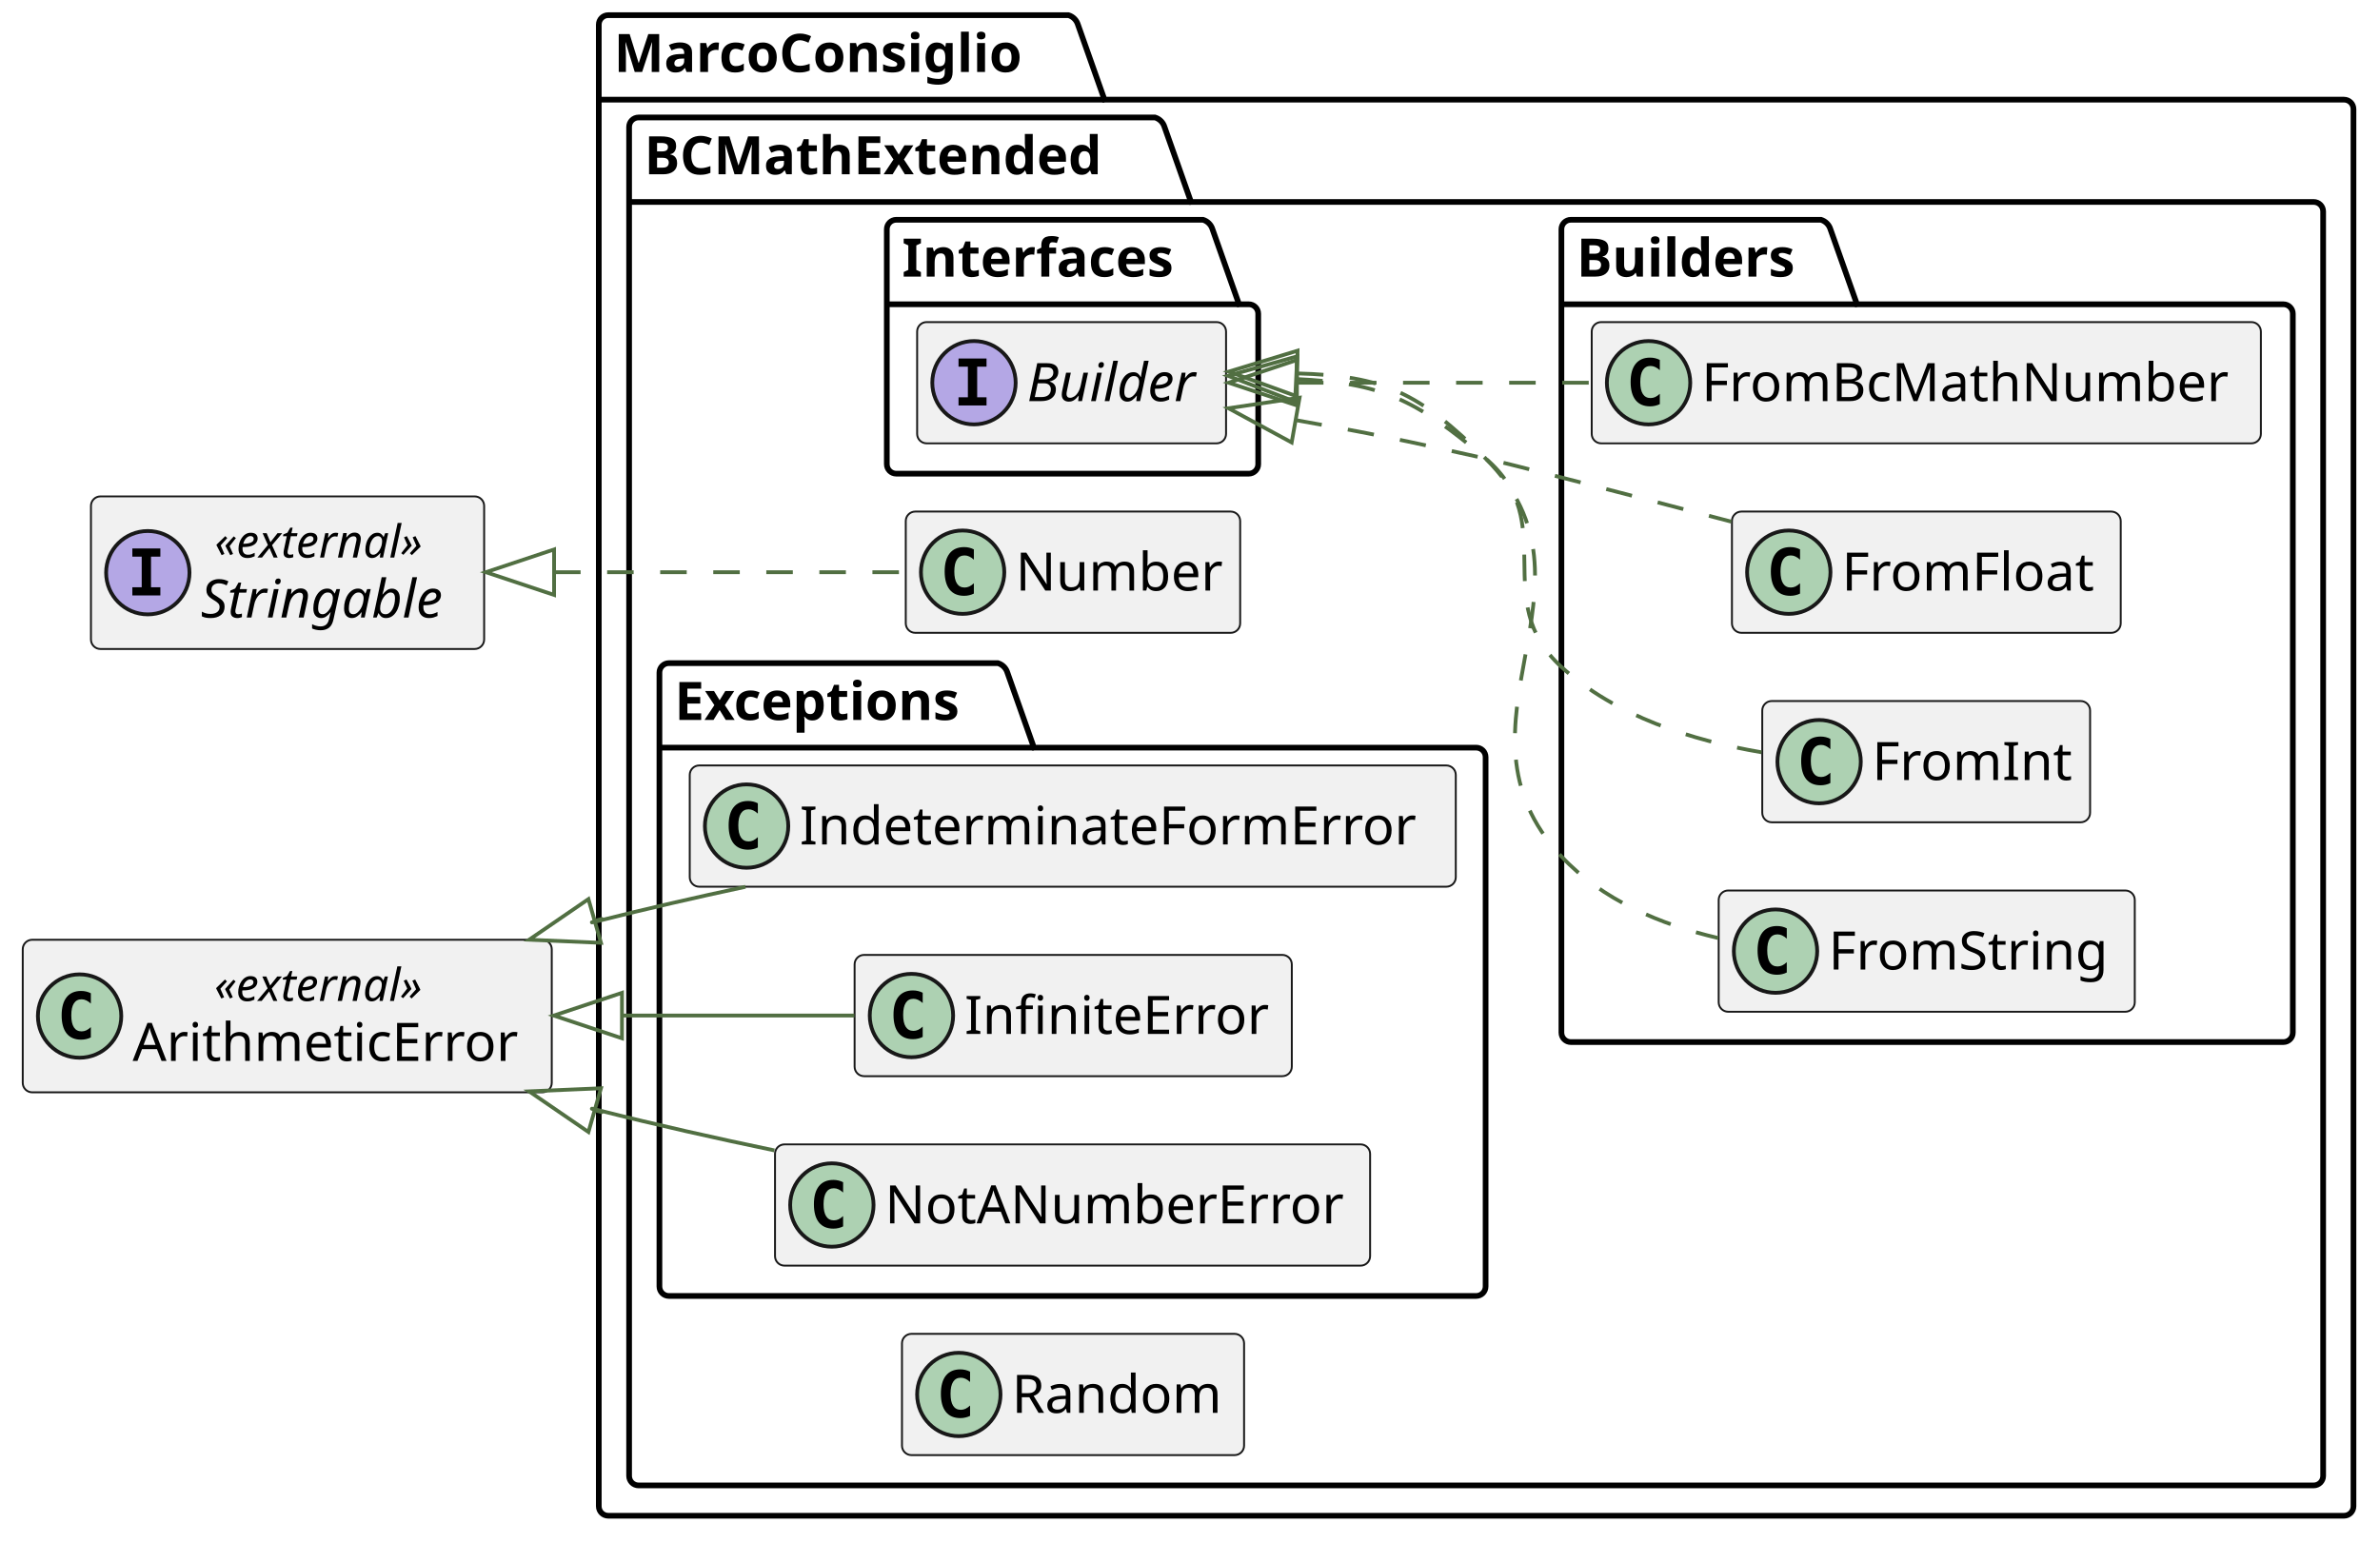
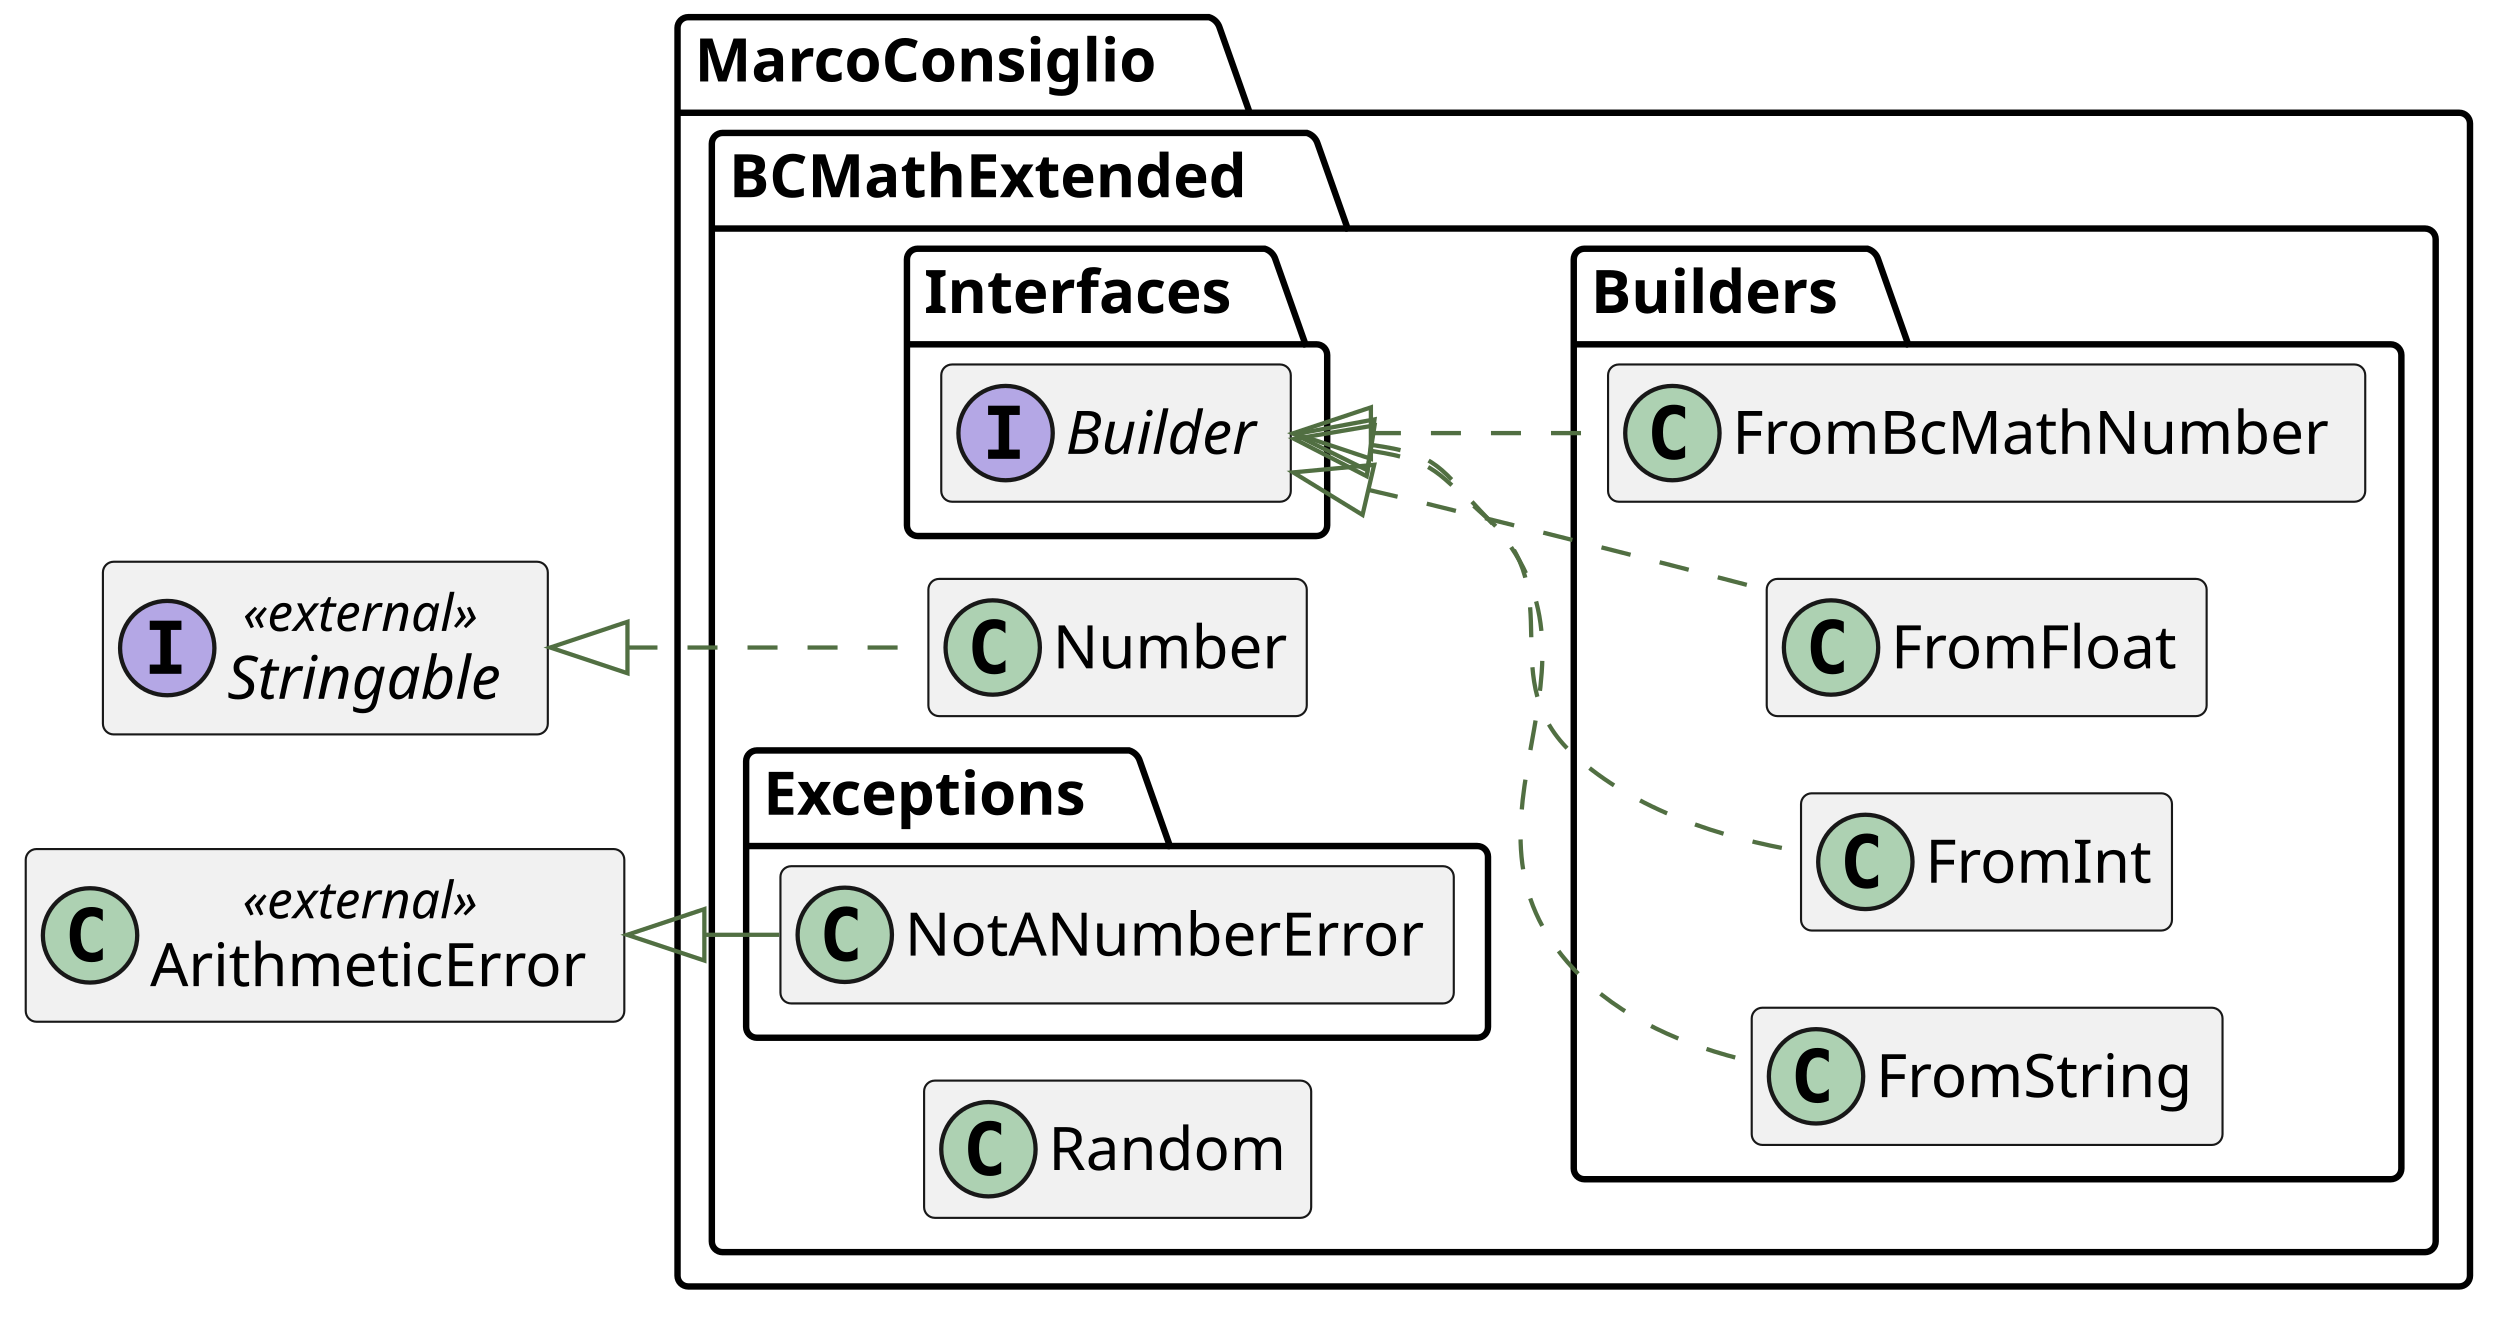
- <svg xmlns="http://www.w3.org/2000/svg" contentStyleType="text/css" data-diagram-type="CLASS" height="407px" preserveAspectRatio="none" style="width:628px;height:407px;background:#FFFFFF;" version="1.1" viewBox="0 0 628 407" width="628px" zoomAndPan="magnify">
+ <svg xmlns="http://www.w3.org/2000/svg" contentStyleType="text/css" data-diagram-type="CLASS" height="307px" preserveAspectRatio="none" style="width:583px;height:307px;background:#FFFFFF;" version="1.1" viewBox="0 0 583 307" width="583px" zoomAndPan="magnify">
  <defs />
  <g>
    <g class="cluster" data-entity="MarcoConsiglio" data-source-line="17" data-uid="ent0005" id="cluster_MarcoConsiglio">
-       <path d="M160.5,4 L281.929,4 A3.75,3.75 0 0 1 284.429,6.5 L291.429,26.297 L618.5,26.297 A2.5,2.5 0 0 1 621,28.797 L621,397.5 A2.5,2.5 0 0 1 618.5,400 L160.5,400 A2.5,2.5 0 0 1 158,397.5 L158,6.5 A2.5,2.5 0 0 1 160.5,4" fill="none" style="stroke:#000000;stroke-width:1.5;" />
+       <path d="M160.5,4 L281.929,4 A3.75,3.75 0 0 1 284.429,6.5 L291.429,26.297 L573.5,26.297 A2.5,2.5 0 0 1 576,28.797 L576,297.5 A2.5,2.5 0 0 1 573.5,300 L160.5,300 A2.5,2.5 0 0 1 158,297.5 L158,6.5 A2.5,2.5 0 0 1 160.5,4" fill="none" style="stroke:#000000;stroke-width:1.5;" />
      <line style="stroke:#000000;stroke-width:1.5;" x1="158" x2="291.429" y1="26.297" y2="26.297" />
      <text fill="#000000" font-family="sans-serif" font-size="14" font-weight="bold" lengthAdjust="spacing" textLength="120.429" x="162" y="18.995">MarcoConsiglio</text>
    </g>
    <g class="cluster" data-entity="BCMathExtended" data-source-line="16" data-uid="ent0003" id="cluster_BCMathExtended">
-       <path d="M168.5,31 L304.769,31 A3.75,3.75 0 0 1 307.269,33.5 L314.269,53.297 L610.5,53.297 A2.5,2.5 0 0 1 613,55.797 L613,389.5 A2.5,2.5 0 0 1 610.5,392 L168.5,392 A2.5,2.5 0 0 1 166,389.5 L166,33.5 A2.5,2.5 0 0 1 168.5,31" fill="none" style="stroke:#000000;stroke-width:1.5;" />
+       <path d="M168.5,31 L304.769,31 A3.75,3.75 0 0 1 307.269,33.5 L314.269,53.297 L565.5,53.297 A2.5,2.5 0 0 1 568,55.797 L568,289.5 A2.5,2.5 0 0 1 565.5,292 L168.5,292 A2.5,2.5 0 0 1 166,289.5 L166,33.5 A2.5,2.5 0 0 1 168.5,31" fill="none" style="stroke:#000000;stroke-width:1.5;" />
      <line style="stroke:#000000;stroke-width:1.5;" x1="166" x2="314.269" y1="53.297" y2="53.297" />
      <text fill="#000000" font-family="sans-serif" font-size="14" font-weight="bold" lengthAdjust="spacing" textLength="135.269" x="170" y="45.995">BCMathExtended</text>
    </g>
    <g class="cluster" data-entity="Interfaces" data-source-line="24" data-uid="ent0008" id="cluster_Interfaces">
-       <path d="M236.5,58 L317.433,58 A3.75,3.75 0 0 1 319.933,60.5 L326.933,80.297 L329.5,80.297 A2.5,2.5 0 0 1 332,82.797 L332,122.5 A2.5,2.5 0 0 1 329.5,125 L236.5,125 A2.5,2.5 0 0 1 234,122.5 L234,60.5 A2.5,2.5 0 0 1 236.5,58" fill="none" style="stroke:#000000;stroke-width:1.5;" />
-       <line style="stroke:#000000;stroke-width:1.5;" x1="234" x2="326.933" y1="80.297" y2="80.297" />
-       <text fill="#000000" font-family="sans-serif" font-size="14" font-weight="bold" lengthAdjust="spacing" textLength="79.933" x="238" y="72.995">Interfaces</text>
+       <path d="M214,58 L294.933,58 A3.75,3.75 0 0 1 297.433,60.5 L304.433,80.297 L307,80.297 A2.5,2.5 0 0 1 309.5,82.797 L309.5,122.5 A2.5,2.5 0 0 1 307,125 L214,125 A2.5,2.5 0 0 1 211.5,122.5 L211.5,60.5 A2.5,2.5 0 0 1 214,58" fill="none" style="stroke:#000000;stroke-width:1.5;" />
+       <line style="stroke:#000000;stroke-width:1.5;" x1="211.5" x2="304.433" y1="80.297" y2="80.297" />
+       <text fill="#000000" font-family="sans-serif" font-size="14" font-weight="bold" lengthAdjust="spacing" textLength="79.933" x="215.5" y="72.995">Interfaces</text>
    </g>
    <g class="cluster" data-entity="Builders" data-source-line="28" data-uid="ent0010" id="cluster_Builders">
-       <path d="M414.5,58 L480.489,58 A3.75,3.75 0 0 1 482.989,60.5 L489.989,80.297 L602.5,80.297 A2.5,2.5 0 0 1 605,82.797 L605,272.5 A2.5,2.5 0 0 1 602.5,275 L414.5,275 A2.5,2.5 0 0 1 412,272.5 L412,60.5 A2.5,2.5 0 0 1 414.5,58" fill="none" style="stroke:#000000;stroke-width:1.5;" />
-       <line style="stroke:#000000;stroke-width:1.5;" x1="412" x2="489.989" y1="80.297" y2="80.297" />
-       <text fill="#000000" font-family="sans-serif" font-size="14" font-weight="bold" lengthAdjust="spacing" textLength="64.989" x="416" y="72.995">Builders</text>
+       <path d="M369.5,58 L435.489,58 A3.75,3.75 0 0 1 437.989,60.5 L444.989,80.297 L557.5,80.297 A2.5,2.5 0 0 1 560,82.797 L560,272.5 A2.5,2.5 0 0 1 557.5,275 L369.5,275 A2.5,2.5 0 0 1 367,272.5 L367,60.5 A2.5,2.5 0 0 1 369.5,58" fill="none" style="stroke:#000000;stroke-width:1.5;" />
+       <line style="stroke:#000000;stroke-width:1.5;" x1="367" x2="444.989" y1="80.297" y2="80.297" />
+       <text fill="#000000" font-family="sans-serif" font-size="14" font-weight="bold" lengthAdjust="spacing" textLength="64.989" x="371" y="72.995">Builders</text>
    </g>
    <g class="cluster" data-entity="Exceptions" data-source-line="46" data-uid="ent0020" id="cluster_Exceptions">
-       <path d="M176.5,175 L263.318,175 A3.75,3.75 0 0 1 265.818,177.5 L272.818,197.297 L389.5,197.297 A2.5,2.5 0 0 1 392,199.797 L392,339.5 A2.5,2.5 0 0 1 389.5,342 L176.5,342 A2.5,2.5 0 0 1 174,339.5 L174,177.5 A2.5,2.5 0 0 1 176.5,175" fill="none" style="stroke:#000000;stroke-width:1.5;" />
+       <path d="M176.5,175 L263.318,175 A3.75,3.75 0 0 1 265.818,177.5 L272.818,197.297 L344.5,197.297 A2.5,2.5 0 0 1 347,199.797 L347,239.5 A2.5,2.5 0 0 1 344.5,242 L176.5,242 A2.5,2.5 0 0 1 174,239.5 L174,177.5 A2.5,2.5 0 0 1 176.5,175" fill="none" style="stroke:#000000;stroke-width:1.5;" />
      <line style="stroke:#000000;stroke-width:1.5;" x1="174" x2="272.818" y1="197.297" y2="197.297" />
      <text fill="#000000" font-family="sans-serif" font-size="14" font-weight="bold" lengthAdjust="spacing" textLength="85.818" x="178" y="189.995">Exceptions</text>
    </g>
    <g class="entity" data-entity="Stringable__class" data-source-line="14" data-uid="ent0002" id="entity_Stringable__class">
      <rect fill="#F1F1F1" height="40.266" rx="2.5" ry="2.5" style="stroke:#181818;stroke-width:0.5;" width="103.75" x="24" y="131" />
      <ellipse cx="39" cy="151.133" fill="#B4A7E5" rx="11" ry="11" style="stroke:#181818;stroke-width:1;" />
      <path d="M34.922,146.898 L34.922,144.742 L42.312,144.742 L42.312,146.898 L39.844,146.898 L39.844,154.977 L42.312,154.977 L42.312,157.133 L34.922,157.133 L34.922,154.977 L37.391,154.977 L37.391,146.898 L34.922,146.898 Z " fill="#000000" />
      <text fill="#000000" font-family="sans-serif" font-size="12" font-style="italic" lengthAdjust="spacing" textLength="64.482" x="56.634" y="147.139">«external»</text>
      <text fill="#000000" font-family="sans-serif" font-size="14" font-style="italic" lengthAdjust="spacing" textLength="71.75" x="53" y="162.964">Stringable</text>
    </g>
    <g class="entity" data-entity="ArithmeticError__class" data-source-line="44" data-uid="ent0019" id="entity_ArithmeticError__class">
-       <rect fill="#F1F1F1" height="40.266" rx="2.5" ry="2.5" style="stroke:#181818;stroke-width:0.5;" width="139.591" x="6" y="248" />
-       <ellipse cx="21" cy="268.133" fill="#ADD1B2" rx="11" ry="11" style="stroke:#181818;stroke-width:1;" />
-       <path d="M23.969,273.773 Q23.391,274.07 22.75,274.211 Q22.109,274.367 21.406,274.367 Q18.906,274.367 17.578,272.727 Q16.266,271.07 16.266,267.945 Q16.266,264.82 17.578,263.164 Q18.906,261.508 21.406,261.508 Q22.109,261.508 22.75,261.664 Q23.406,261.82 23.969,262.117 L23.969,264.836 Q23.344,264.258 22.75,263.992 Q22.156,263.711 21.531,263.711 Q20.188,263.711 19.5,264.789 Q18.812,265.852 18.812,267.945 Q18.812,270.039 19.5,271.117 Q20.188,272.18 21.531,272.18 Q22.156,272.18 22.75,271.914 Q23.344,271.633 23.969,271.055 L23.969,273.773 Z " fill="#000000" />
-       <text fill="#000000" font-family="sans-serif" font-size="12" font-style="italic" lengthAdjust="spacing" textLength="64.482" x="56.554" y="264.139">«external»</text>
-       <text fill="#000000" font-family="sans-serif" font-size="14" lengthAdjust="spacing" textLength="107.591" x="35" y="279.964">ArithmeticError</text>
+       <rect fill="#F1F1F1" height="40.266" rx="2.5" ry="2.5" style="stroke:#181818;stroke-width:0.5;" width="139.591" x="6" y="198" />
+       <ellipse cx="21" cy="218.133" fill="#ADD1B2" rx="11" ry="11" style="stroke:#181818;stroke-width:1;" />
+       <path d="M23.969,223.773 Q23.391,224.07 22.75,224.211 Q22.109,224.367 21.406,224.367 Q18.906,224.367 17.578,222.727 Q16.266,221.07 16.266,217.945 Q16.266,214.82 17.578,213.164 Q18.906,211.508 21.406,211.508 Q22.109,211.508 22.75,211.664 Q23.406,211.82 23.969,212.117 L23.969,214.836 Q23.344,214.258 22.75,213.992 Q22.156,213.711 21.531,213.711 Q20.188,213.711 19.5,214.789 Q18.812,215.852 18.812,217.945 Q18.812,220.039 19.5,221.117 Q20.188,222.18 21.531,222.18 Q22.156,222.18 22.75,221.914 Q23.344,221.633 23.969,221.055 L23.969,223.773 Z " fill="#000000" />
+       <text fill="#000000" font-family="sans-serif" font-size="12" font-style="italic" lengthAdjust="spacing" textLength="64.482" x="56.554" y="214.139">«external»</text>
+       <text fill="#000000" font-family="sans-serif" font-size="14" lengthAdjust="spacing" textLength="107.591" x="35" y="229.964">ArithmeticError</text>
    </g>
    <g class="entity" data-entity="Number__class" data-source-line="17" data-uid="ent0004" id="entity_Number__class">
-       <rect fill="#F1F1F1" height="32" rx="2.5" ry="2.5" style="stroke:#181818;stroke-width:0.5;" width="88.239" x="239" y="135" />
-       <ellipse cx="254" cy="151" fill="#ADD1B2" rx="11" ry="11" style="stroke:#181818;stroke-width:1;" />
-       <path d="M256.969,156.641 Q256.391,156.938 255.75,157.078 Q255.109,157.234 254.406,157.234 Q251.906,157.234 250.578,155.594 Q249.266,153.938 249.266,150.812 Q249.266,147.688 250.578,146.031 Q251.906,144.375 254.406,144.375 Q255.109,144.375 255.75,144.531 Q256.406,144.688 256.969,144.984 L256.969,147.703 Q256.344,147.125 255.75,146.859 Q255.156,146.578 254.531,146.578 Q253.188,146.578 252.5,147.656 Q251.812,148.719 251.812,150.812 Q251.812,152.906 252.5,153.984 Q253.188,155.047 254.531,155.047 Q255.156,155.047 255.75,154.781 Q256.344,154.5 256.969,153.922 L256.969,156.641 Z " fill="#000000" />
-       <text fill="#000000" font-family="sans-serif" font-size="14" lengthAdjust="spacing" textLength="56.239" x="268" y="155.847">Number</text>
+       <rect fill="#F1F1F1" height="32" rx="2.5" ry="2.5" style="stroke:#181818;stroke-width:0.5;" width="88.239" x="216.5" y="135" />
+       <ellipse cx="231.5" cy="151" fill="#ADD1B2" rx="11" ry="11" style="stroke:#181818;stroke-width:1;" />
+       <path d="M234.469,156.641 Q233.891,156.938 233.25,157.078 Q232.609,157.234 231.906,157.234 Q229.406,157.234 228.078,155.594 Q226.766,153.938 226.766,150.812 Q226.766,147.688 228.078,146.031 Q229.406,144.375 231.906,144.375 Q232.609,144.375 233.25,144.531 Q233.906,144.688 234.469,144.984 L234.469,147.703 Q233.844,147.125 233.25,146.859 Q232.656,146.578 232.031,146.578 Q230.688,146.578 230,147.656 Q229.312,148.719 229.312,150.812 Q229.312,152.906 230,153.984 Q230.688,155.047 232.031,155.047 Q232.656,155.047 233.25,154.781 Q233.844,154.5 234.469,153.922 L234.469,156.641 Z " fill="#000000" />
+       <text fill="#000000" font-family="sans-serif" font-size="14" lengthAdjust="spacing" textLength="56.239" x="245.5" y="155.847">Number</text>
    </g>
    <g class="entity" data-entity="Random__class" data-source-line="21" data-uid="ent0007" id="entity_Random__class">
-       <rect fill="#F1F1F1" height="32" rx="2.5" ry="2.5" style="stroke:#181818;stroke-width:0.5;" width="90.269" x="238" y="352" />
-       <ellipse cx="253" cy="368" fill="#ADD1B2" rx="11" ry="11" style="stroke:#181818;stroke-width:1;" />
-       <path d="M255.969,373.641 Q255.391,373.938 254.75,374.078 Q254.109,374.234 253.406,374.234 Q250.906,374.234 249.578,372.594 Q248.266,370.938 248.266,367.812 Q248.266,364.688 249.578,363.031 Q250.906,361.375 253.406,361.375 Q254.109,361.375 254.75,361.531 Q255.406,361.688 255.969,361.984 L255.969,364.703 Q255.344,364.125 254.75,363.859 Q254.156,363.578 253.531,363.578 Q252.188,363.578 251.5,364.656 Q250.812,365.719 250.812,367.812 Q250.812,369.906 251.5,370.984 Q252.188,372.047 253.531,372.047 Q254.156,372.047 254.75,371.781 Q255.344,371.5 255.969,370.922 L255.969,373.641 Z " fill="#000000" />
-       <text fill="#000000" font-family="sans-serif" font-size="14" lengthAdjust="spacing" textLength="58.27" x="267" y="372.847">Random</text>
+       <rect fill="#F1F1F1" height="32" rx="2.5" ry="2.5" style="stroke:#181818;stroke-width:0.5;" width="90.269" x="215.5" y="252" />
+       <ellipse cx="230.5" cy="268" fill="#ADD1B2" rx="11" ry="11" style="stroke:#181818;stroke-width:1;" />
+       <path d="M233.469,273.641 Q232.891,273.938 232.25,274.078 Q231.609,274.234 230.906,274.234 Q228.406,274.234 227.078,272.594 Q225.766,270.938 225.766,267.812 Q225.766,264.688 227.078,263.031 Q228.406,261.375 230.906,261.375 Q231.609,261.375 232.25,261.531 Q232.906,261.688 233.469,261.984 L233.469,264.703 Q232.844,264.125 232.25,263.859 Q231.656,263.578 231.031,263.578 Q229.688,263.578 229,264.656 Q228.312,265.719 228.312,267.812 Q228.312,269.906 229,270.984 Q229.688,272.047 231.031,272.047 Q231.656,272.047 232.25,271.781 Q232.844,271.5 233.469,270.922 L233.469,273.641 Z " fill="#000000" />
+       <text fill="#000000" font-family="sans-serif" font-size="14" lengthAdjust="spacing" textLength="58.27" x="244.5" y="272.847">Random</text>
    </g>
    <g class="entity" data-entity="Builder__interface" data-source-line="25" data-uid="ent0009" id="entity_Builder__interface">
-       <rect fill="#F1F1F1" height="32" rx="2.5" ry="2.5" style="stroke:#181818;stroke-width:0.5;" width="81.513" x="242" y="85" />
-       <ellipse cx="257" cy="101" fill="#B4A7E5" rx="11" ry="11" style="stroke:#181818;stroke-width:1;" />
-       <path d="M252.922,96.766 L252.922,94.609 L260.312,94.609 L260.312,96.766 L257.844,96.766 L257.844,104.844 L260.312,104.844 L260.312,107 L252.922,107 L252.922,104.844 L255.391,104.844 L255.391,96.766 L252.922,96.766 Z " fill="#000000" />
-       <text fill="#000000" font-family="sans-serif" font-size="14" font-style="italic" lengthAdjust="spacing" textLength="49.513" x="271" y="105.847">Builder</text>
+       <rect fill="#F1F1F1" height="32" rx="2.5" ry="2.5" style="stroke:#181818;stroke-width:0.5;" width="81.513" x="219.5" y="85" />
+       <ellipse cx="234.5" cy="101" fill="#B4A7E5" rx="11" ry="11" style="stroke:#181818;stroke-width:1;" />
+       <path d="M230.422,96.766 L230.422,94.609 L237.812,94.609 L237.812,96.766 L235.344,96.766 L235.344,104.844 L237.812,104.844 L237.812,107 L230.422,107 L230.422,104.844 L232.891,104.844 L232.891,96.766 L230.422,96.766 Z " fill="#000000" />
+       <text fill="#000000" font-family="sans-serif" font-size="14" font-style="italic" lengthAdjust="spacing" textLength="49.513" x="248.5" y="105.847">Builder</text>
    </g>
    <g class="entity" data-entity="FromBcMathNumber__class" data-source-line="29" data-uid="ent0011" id="entity_FromBcMathNumber__class">
-       <rect fill="#F1F1F1" height="32" rx="2.5" ry="2.5" style="stroke:#181818;stroke-width:0.5;" width="176.573" x="420" y="85" />
-       <ellipse cx="435" cy="101" fill="#ADD1B2" rx="11" ry="11" style="stroke:#181818;stroke-width:1;" />
-       <path d="M437.969,106.641 Q437.391,106.938 436.75,107.078 Q436.109,107.234 435.406,107.234 Q432.906,107.234 431.578,105.594 Q430.266,103.938 430.266,100.812 Q430.266,97.688 431.578,96.031 Q432.906,94.375 435.406,94.375 Q436.109,94.375 436.75,94.531 Q437.406,94.688 437.969,94.984 L437.969,97.703 Q437.344,97.125 436.75,96.859 Q436.156,96.578 435.531,96.578 Q434.188,96.578 433.5,97.656 Q432.812,98.719 432.812,100.812 Q432.812,102.906 433.5,103.984 Q434.188,105.047 435.531,105.047 Q436.156,105.047 436.75,104.781 Q437.344,104.5 437.969,103.922 L437.969,106.641 Z " fill="#000000" />
-       <text fill="#000000" font-family="sans-serif" font-size="14" lengthAdjust="spacing" textLength="144.573" x="449" y="105.847">FromBcMathNumber</text>
+       <rect fill="#F1F1F1" height="32" rx="2.5" ry="2.5" style="stroke:#181818;stroke-width:0.5;" width="176.573" x="375" y="85" />
+       <ellipse cx="390" cy="101" fill="#ADD1B2" rx="11" ry="11" style="stroke:#181818;stroke-width:1;" />
+       <path d="M392.969,106.641 Q392.391,106.938 391.75,107.078 Q391.109,107.234 390.406,107.234 Q387.906,107.234 386.578,105.594 Q385.266,103.938 385.266,100.812 Q385.266,97.688 386.578,96.031 Q387.906,94.375 390.406,94.375 Q391.109,94.375 391.75,94.531 Q392.406,94.688 392.969,94.984 L392.969,97.703 Q392.344,97.125 391.75,96.859 Q391.156,96.578 390.531,96.578 Q389.188,96.578 388.5,97.656 Q387.812,98.719 387.812,100.812 Q387.812,102.906 388.5,103.984 Q389.188,105.047 390.531,105.047 Q391.156,105.047 391.75,104.781 Q392.344,104.5 392.969,103.922 L392.969,106.641 Z " fill="#000000" />
+       <text fill="#000000" font-family="sans-serif" font-size="14" lengthAdjust="spacing" textLength="144.573" x="404" y="105.847">FromBcMathNumber</text>
    </g>
    <g class="entity" data-entity="FromFloat__class" data-source-line="33" data-uid="ent0013" id="entity_FromFloat__class">
-       <rect fill="#F1F1F1" height="32" rx="2.5" ry="2.5" style="stroke:#181818;stroke-width:0.5;" width="102.588" x="457" y="135" />
-       <ellipse cx="472" cy="151" fill="#ADD1B2" rx="11" ry="11" style="stroke:#181818;stroke-width:1;" />
-       <path d="M474.969,156.641 Q474.391,156.938 473.75,157.078 Q473.109,157.234 472.406,157.234 Q469.906,157.234 468.578,155.594 Q467.266,153.938 467.266,150.812 Q467.266,147.688 468.578,146.031 Q469.906,144.375 472.406,144.375 Q473.109,144.375 473.75,144.531 Q474.406,144.688 474.969,144.984 L474.969,147.703 Q474.344,147.125 473.75,146.859 Q473.156,146.578 472.531,146.578 Q471.188,146.578 470.5,147.656 Q469.812,148.719 469.812,150.812 Q469.812,152.906 470.5,153.984 Q471.188,155.047 472.531,155.047 Q473.156,155.047 473.75,154.781 Q474.344,154.5 474.969,153.922 L474.969,156.641 Z " fill="#000000" />
-       <text fill="#000000" font-family="sans-serif" font-size="14" lengthAdjust="spacing" textLength="70.588" x="486" y="155.847">FromFloat</text>
+       <rect fill="#F1F1F1" height="32" rx="2.5" ry="2.5" style="stroke:#181818;stroke-width:0.5;" width="102.588" x="412" y="135" />
+       <ellipse cx="427" cy="151" fill="#ADD1B2" rx="11" ry="11" style="stroke:#181818;stroke-width:1;" />
+       <path d="M429.969,156.641 Q429.391,156.938 428.75,157.078 Q428.109,157.234 427.406,157.234 Q424.906,157.234 423.578,155.594 Q422.266,153.938 422.266,150.812 Q422.266,147.688 423.578,146.031 Q424.906,144.375 427.406,144.375 Q428.109,144.375 428.75,144.531 Q429.406,144.688 429.969,144.984 L429.969,147.703 Q429.344,147.125 428.75,146.859 Q428.156,146.578 427.531,146.578 Q426.188,146.578 425.5,147.656 Q424.812,148.719 424.812,150.812 Q424.812,152.906 425.5,153.984 Q426.188,155.047 427.531,155.047 Q428.156,155.047 428.75,154.781 Q429.344,154.5 429.969,153.922 L429.969,156.641 Z " fill="#000000" />
+       <text fill="#000000" font-family="sans-serif" font-size="14" lengthAdjust="spacing" textLength="70.588" x="441" y="155.847">FromFloat</text>
    </g>
    <g class="entity" data-entity="FromInt__class" data-source-line="37" data-uid="ent0015" id="entity_FromInt__class">
-       <rect fill="#F1F1F1" height="32" rx="2.5" ry="2.5" style="stroke:#181818;stroke-width:0.5;" width="86.503" x="465" y="185" />
-       <ellipse cx="480" cy="201" fill="#ADD1B2" rx="11" ry="11" style="stroke:#181818;stroke-width:1;" />
-       <path d="M482.969,206.641 Q482.391,206.938 481.75,207.078 Q481.109,207.234 480.406,207.234 Q477.906,207.234 476.578,205.594 Q475.266,203.938 475.266,200.812 Q475.266,197.688 476.578,196.031 Q477.906,194.375 480.406,194.375 Q481.109,194.375 481.75,194.531 Q482.406,194.688 482.969,194.984 L482.969,197.703 Q482.344,197.125 481.75,196.859 Q481.156,196.578 480.531,196.578 Q479.188,196.578 478.5,197.656 Q477.812,198.719 477.812,200.812 Q477.812,202.906 478.5,203.984 Q479.188,205.047 480.531,205.047 Q481.156,205.047 481.75,204.781 Q482.344,204.5 482.969,203.922 L482.969,206.641 Z " fill="#000000" />
-       <text fill="#000000" font-family="sans-serif" font-size="14" lengthAdjust="spacing" textLength="54.503" x="494" y="205.847">FromInt</text>
+       <rect fill="#F1F1F1" height="32" rx="2.5" ry="2.5" style="stroke:#181818;stroke-width:0.5;" width="86.503" x="420" y="185" />
+       <ellipse cx="435" cy="201" fill="#ADD1B2" rx="11" ry="11" style="stroke:#181818;stroke-width:1;" />
+       <path d="M437.969,206.641 Q437.391,206.938 436.75,207.078 Q436.109,207.234 435.406,207.234 Q432.906,207.234 431.578,205.594 Q430.266,203.938 430.266,200.812 Q430.266,197.688 431.578,196.031 Q432.906,194.375 435.406,194.375 Q436.109,194.375 436.75,194.531 Q437.406,194.688 437.969,194.984 L437.969,197.703 Q437.344,197.125 436.75,196.859 Q436.156,196.578 435.531,196.578 Q434.188,196.578 433.5,197.656 Q432.812,198.719 432.812,200.812 Q432.812,202.906 433.5,203.984 Q434.188,205.047 435.531,205.047 Q436.156,205.047 436.75,204.781 Q437.344,204.5 437.969,203.922 L437.969,206.641 Z " fill="#000000" />
+       <text fill="#000000" font-family="sans-serif" font-size="14" lengthAdjust="spacing" textLength="54.503" x="449" y="205.847">FromInt</text>
    </g>
    <g class="entity" data-entity="FromString__class" data-source-line="41" data-uid="ent0017" id="entity_FromString__class">
-       <rect fill="#F1F1F1" height="32" rx="2.5" ry="2.5" style="stroke:#181818;stroke-width:0.5;" width="109.793" x="453.5" y="235" />
-       <ellipse cx="468.5" cy="251" fill="#ADD1B2" rx="11" ry="11" style="stroke:#181818;stroke-width:1;" />
-       <path d="M471.469,256.641 Q470.891,256.938 470.25,257.078 Q469.609,257.234 468.906,257.234 Q466.406,257.234 465.078,255.594 Q463.766,253.938 463.766,250.812 Q463.766,247.688 465.078,246.031 Q466.406,244.375 468.906,244.375 Q469.609,244.375 470.25,244.531 Q470.906,244.688 471.469,244.984 L471.469,247.703 Q470.844,247.125 470.25,246.859 Q469.656,246.578 469.031,246.578 Q467.688,246.578 467,247.656 Q466.312,248.719 466.312,250.812 Q466.312,252.906 467,253.984 Q467.688,255.047 469.031,255.047 Q469.656,255.047 470.25,254.781 Q470.844,254.5 471.469,253.922 L471.469,256.641 Z " fill="#000000" />
-       <text fill="#000000" font-family="sans-serif" font-size="14" lengthAdjust="spacing" textLength="77.793" x="482.5" y="255.847">FromString</text>
+       <rect fill="#F1F1F1" height="32" rx="2.5" ry="2.5" style="stroke:#181818;stroke-width:0.5;" width="109.793" x="408.5" y="235" />
+       <ellipse cx="423.5" cy="251" fill="#ADD1B2" rx="11" ry="11" style="stroke:#181818;stroke-width:1;" />
+       <path d="M426.469,256.641 Q425.891,256.938 425.25,257.078 Q424.609,257.234 423.906,257.234 Q421.406,257.234 420.078,255.594 Q418.766,253.938 418.766,250.812 Q418.766,247.688 420.078,246.031 Q421.406,244.375 423.906,244.375 Q424.609,244.375 425.25,244.531 Q425.906,244.688 426.469,244.984 L426.469,247.703 Q425.844,247.125 425.25,246.859 Q424.656,246.578 424.031,246.578 Q422.688,246.578 422,247.656 Q421.312,248.719 421.312,250.812 Q421.312,252.906 422,253.984 Q422.688,255.047 424.031,255.047 Q424.656,255.047 425.25,254.781 Q425.844,254.5 426.469,253.922 L426.469,256.641 Z " fill="#000000" />
+       <text fill="#000000" font-family="sans-serif" font-size="14" lengthAdjust="spacing" textLength="77.793" x="437.5" y="255.847">FromString</text>
    </g>
-     <g class="entity" data-entity="IndeterminateFormError__class" data-source-line="47" data-uid="ent0021" id="entity_IndeterminateFormError__class">
-       <rect fill="#F1F1F1" height="32" rx="2.5" ry="2.5" style="stroke:#181818;stroke-width:0.5;" width="202.133" x="182" y="202" />
+     <g class="entity" data-entity="NotANumberError__class" data-source-line="47" data-uid="ent0021" id="entity_NotANumberError__class">
+       <rect fill="#F1F1F1" height="32" rx="2.5" ry="2.5" style="stroke:#181818;stroke-width:0.5;" width="157.023" x="182" y="202" />
      <ellipse cx="197" cy="218" fill="#ADD1B2" rx="11" ry="11" style="stroke:#181818;stroke-width:1;" />
      <path d="M199.969,223.641 Q199.391,223.938 198.75,224.078 Q198.109,224.234 197.406,224.234 Q194.906,224.234 193.578,222.594 Q192.266,220.938 192.266,217.812 Q192.266,214.688 193.578,213.031 Q194.906,211.375 197.406,211.375 Q198.109,211.375 198.75,211.531 Q199.406,211.688 199.969,211.984 L199.969,214.703 Q199.344,214.125 198.75,213.859 Q198.156,213.578 197.531,213.578 Q196.188,213.578 195.5,214.656 Q194.812,215.719 194.812,217.812 Q194.812,219.906 195.5,220.984 Q196.188,222.047 197.531,222.047 Q198.156,222.047 198.75,221.781 Q199.344,221.5 199.969,220.922 L199.969,223.641 Z " fill="#000000" />
-       <text fill="#000000" font-family="sans-serif" font-size="14" lengthAdjust="spacing" textLength="170.133" x="211" y="222.847">IndeterminateFormError</text>
-     </g>
-     <g class="entity" data-entity="InfiniteError__class" data-source-line="51" data-uid="ent0023" id="entity_InfiniteError__class">
-       <rect fill="#F1F1F1" height="32" rx="2.5" ry="2.5" style="stroke:#181818;stroke-width:0.5;" width="115.364" x="225.5" y="252" />
-       <ellipse cx="240.5" cy="268" fill="#ADD1B2" rx="11" ry="11" style="stroke:#181818;stroke-width:1;" />
-       <path d="M243.469,273.641 Q242.891,273.938 242.25,274.078 Q241.609,274.234 240.906,274.234 Q238.406,274.234 237.078,272.594 Q235.766,270.938 235.766,267.812 Q235.766,264.688 237.078,263.031 Q238.406,261.375 240.906,261.375 Q241.609,261.375 242.25,261.531 Q242.906,261.688 243.469,261.984 L243.469,264.703 Q242.844,264.125 242.25,263.859 Q241.656,263.578 241.031,263.578 Q239.688,263.578 239,264.656 Q238.312,265.719 238.312,267.812 Q238.312,269.906 239,270.984 Q239.688,272.047 241.031,272.047 Q241.656,272.047 242.25,271.781 Q242.844,271.5 243.469,270.922 L243.469,273.641 Z " fill="#000000" />
-       <text fill="#000000" font-family="sans-serif" font-size="14" lengthAdjust="spacing" textLength="83.364" x="254.5" y="272.847">InfiniteError</text>
-     </g>
-     <g class="entity" data-entity="NotANumberError__class" data-source-line="55" data-uid="ent0025" id="entity_NotANumberError__class">
-       <rect fill="#F1F1F1" height="32" rx="2.5" ry="2.5" style="stroke:#181818;stroke-width:0.5;" width="157.023" x="204.5" y="302" />
-       <ellipse cx="219.5" cy="318" fill="#ADD1B2" rx="11" ry="11" style="stroke:#181818;stroke-width:1;" />
-       <path d="M222.469,323.641 Q221.891,323.938 221.25,324.078 Q220.609,324.234 219.906,324.234 Q217.406,324.234 216.078,322.594 Q214.766,320.938 214.766,317.812 Q214.766,314.688 216.078,313.031 Q217.406,311.375 219.906,311.375 Q220.609,311.375 221.25,311.531 Q221.906,311.688 222.469,311.984 L222.469,314.703 Q221.844,314.125 221.25,313.859 Q220.656,313.578 220.031,313.578 Q218.688,313.578 218,314.656 Q217.312,315.719 217.312,317.812 Q217.312,319.906 218,320.984 Q218.688,322.047 220.031,322.047 Q220.656,322.047 221.25,321.781 Q221.844,321.5 222.469,320.922 L222.469,323.641 Z " fill="#000000" />
-       <text fill="#000000" font-family="sans-serif" font-size="14" lengthAdjust="spacing" textLength="125.022" x="233.5" y="322.847">NotANumberError</text>
+       <text fill="#000000" font-family="sans-serif" font-size="14" lengthAdjust="spacing" textLength="125.022" x="211" y="222.847">NotANumberError</text>
    </g>
    <g class="link" data-entity-1="Stringable__class" data-entity-2="Number__class" data-uid="lnk6" id="link_Stringable__class_Number__class">
-       <polygon fill="none" points="128.201,151,146.201,157,146.201,145,128.201,151" style="stroke:#516F42;stroke-width:1;" />
-       <path d="M146.201,151 C180.238,151 206.441,151 238.72,151" fill="none" style="stroke:#516F42;stroke-width:1;stroke-dasharray:7,7;" />
+       <polygon fill="none" points="128.322,151,146.322,157,146.322,145,128.322,151" style="stroke:#516F42;stroke-width:1;" />
+       <path d="M146.322,151 C174.05,151 189.904,151 216.274,151" fill="none" style="stroke:#516F42;stroke-width:1;stroke-dasharray:7,7;" />
    </g>
    <g class="link" data-entity-1="Builder__interface" data-entity-2="FromBcMathNumber__class" data-uid="lnk12" id="link_Builder__interface_FromBcMathNumber__class">
-       <polygon fill="none" points="324.215,101,342.215,107,342.215,95,324.215,101" style="stroke:#516F42;stroke-width:1;" />
-       <path d="M342.215,101 C368.859,101 386.862,101 419.906,101" fill="none" style="stroke:#516F42;stroke-width:1;stroke-dasharray:7,7;" />
+       <polygon fill="none" points="301.692,101,319.692,107,319.692,95,301.692,101" style="stroke:#516F42;stroke-width:1;" />
+       <path d="M319.692,101 C340.658,101 349.179,101 374.607,101" fill="none" style="stroke:#516F42;stroke-width:1;stroke-dasharray:7,7;" />
    </g>
    <g class="link" data-entity-1="Builder__interface" data-entity-2="FromFloat__class" data-uid="lnk14" id="link_Builder__interface_FromFloat__class">
-       <polygon fill="none" points="324.143,107.734,340.827,116.771,342.912,104.953,324.143,107.734" style="stroke:#516F42;stroke-width:1;" />
-       <path d="M341.869,110.862 C362.262,114.46 369.662,116.037 392,121 C398.649,122.477 428.943,130.352 456.836,137.663" fill="none" style="stroke:#516F42;stroke-width:1;stroke-dasharray:7,7;" />
+       <polygon fill="none" points="301.566,110.16,317.739,120.081,320.457,108.392,301.566,110.16" style="stroke:#516F42;stroke-width:1;" />
+       <path d="M319.098,114.237 C333.448,117.573 332.2,117.347 347,121 C368.321,126.262 391.788,132.31 411.968,137.59" fill="none" style="stroke:#516F42;stroke-width:1;stroke-dasharray:7,7;" />
    </g>
    <g class="link" data-entity-1="Builder__interface" data-entity-2="FromInt__class" data-uid="lnk16" id="link_Builder__interface_FromInt__class">
-       <polygon fill="none" points="324.029,99.171,341.726,106.015,342.293,94.028,324.029,99.171" style="stroke:#516F42;stroke-width:1;" />
-       <path d="M342.009,100.022 C364.352,101.079 373.372,105.228 392,121 C411.851,137.807 392.775,158.48 412,176 C426.314,189.045 446.599,195.444 464.794,198.524" fill="none" style="stroke:#516F42;stroke-width:1;stroke-dasharray:7,7;" />
+       <polygon fill="none" points="301.841,102.366,318.708,111.056,320.549,99.198,301.841,102.366" style="stroke:#516F42;stroke-width:1;" />
+       <path d="M319.628,105.127 C335.332,107.564 334.687,110.071 347,121 C366.453,138.266 347.775,158.48 367,176 C381.314,189.045 401.599,195.444 419.794,198.524" fill="none" style="stroke:#516F42;stroke-width:1;stroke-dasharray:7,7;" />
    </g>
    <g class="link" data-entity-1="Builder__interface" data-entity-2="FromString__class" data-uid="lnk18" id="link_Builder__interface_FromString__class">
-       <polygon fill="none" points="324.227,98.066,342.062,104.54,342.38,92.544,324.227,98.066" style="stroke:#516F42;stroke-width:1;" />
-       <path d="M342.221,98.542 C365.056,99.145 374.494,103.583 392,121 C425.677,154.506 379.567,191.289 412,226 C422.765,237.521 438.126,243.99 453.39,247.55" fill="none" style="stroke:#516F42;stroke-width:1;stroke-dasharray:7,7;" />
+       <polygon fill="none" points="301.881,101.287,318.894,109.688,320.531,97.8,301.881,101.287" style="stroke:#516F42;stroke-width:1;" />
+       <path d="M319.713,103.744 C335.805,105.961 335.392,108.899 347,121 C379.886,155.282 334.567,191.289 367,226 C377.765,237.521 393.126,243.99 408.39,247.55" fill="none" style="stroke:#516F42;stroke-width:1;stroke-dasharray:7,7;" />
    </g>
-     <g class="link" data-entity-1="ArithmeticError__class" data-entity-2="IndeterminateFormError__class" data-uid="lnk22" id="link_ArithmeticError__class_IndeterminateFormError__class">
-       <polygon fill="none" points="139.617,247.993,158.573,248.806,155.269,237.27,139.617,247.993" style="stroke:#516F42;stroke-width:1;" />
-       <path d="M156.921,243.038 C163.109,241.266 152.01,244.524 158,243 C170.45,239.832 183.686,236.806 196.697,234.024" fill="none" style="stroke:#516F42;stroke-width:1;" />
-     </g>
-     <g class="link" data-entity-1="ArithmeticError__class" data-entity-2="InfiniteError__class" data-uid="lnk24" id="link_ArithmeticError__class_InfiniteError__class">
-       <polygon fill="none" points="146.118,268,164.118,274,164.118,262,146.118,268" style="stroke:#516F42;stroke-width:1;" />
-       <path d="M164.118,268 C189.923,268 200.896,268 225.439,268" fill="none" style="stroke:#516F42;stroke-width:1;" />
-     </g>
-     <g class="link" data-entity-1="ArithmeticError__class" data-entity-2="NotANumberError__class" data-uid="lnk26" id="link_ArithmeticError__class_NotANumberError__class">
-       <polygon fill="none" points="139.617,288.007,155.269,298.73,158.573,287.194,139.617,288.007" style="stroke:#516F42;stroke-width:1;" />
-       <path d="M156.921,292.962 C163.109,294.734 152.01,291.476 158,293 C172.898,296.791 188.92,300.377 204.337,303.589" fill="none" style="stroke:#516F42;stroke-width:1;" />
+     <g class="link" data-entity-1="ArithmeticError__class" data-entity-2="NotANumberError__class" data-uid="lnk22" id="link_ArithmeticError__class_NotANumberError__class">
+       <polygon fill="none" points="146.256,218,164.256,224,164.256,212,146.256,218" style="stroke:#516F42;stroke-width:1;" />
+       <path d="M164.256,218 C175.852,218 169.952,218 181.744,218" fill="none" style="stroke:#516F42;stroke-width:1;" />
    </g>
  </g>
</svg>
